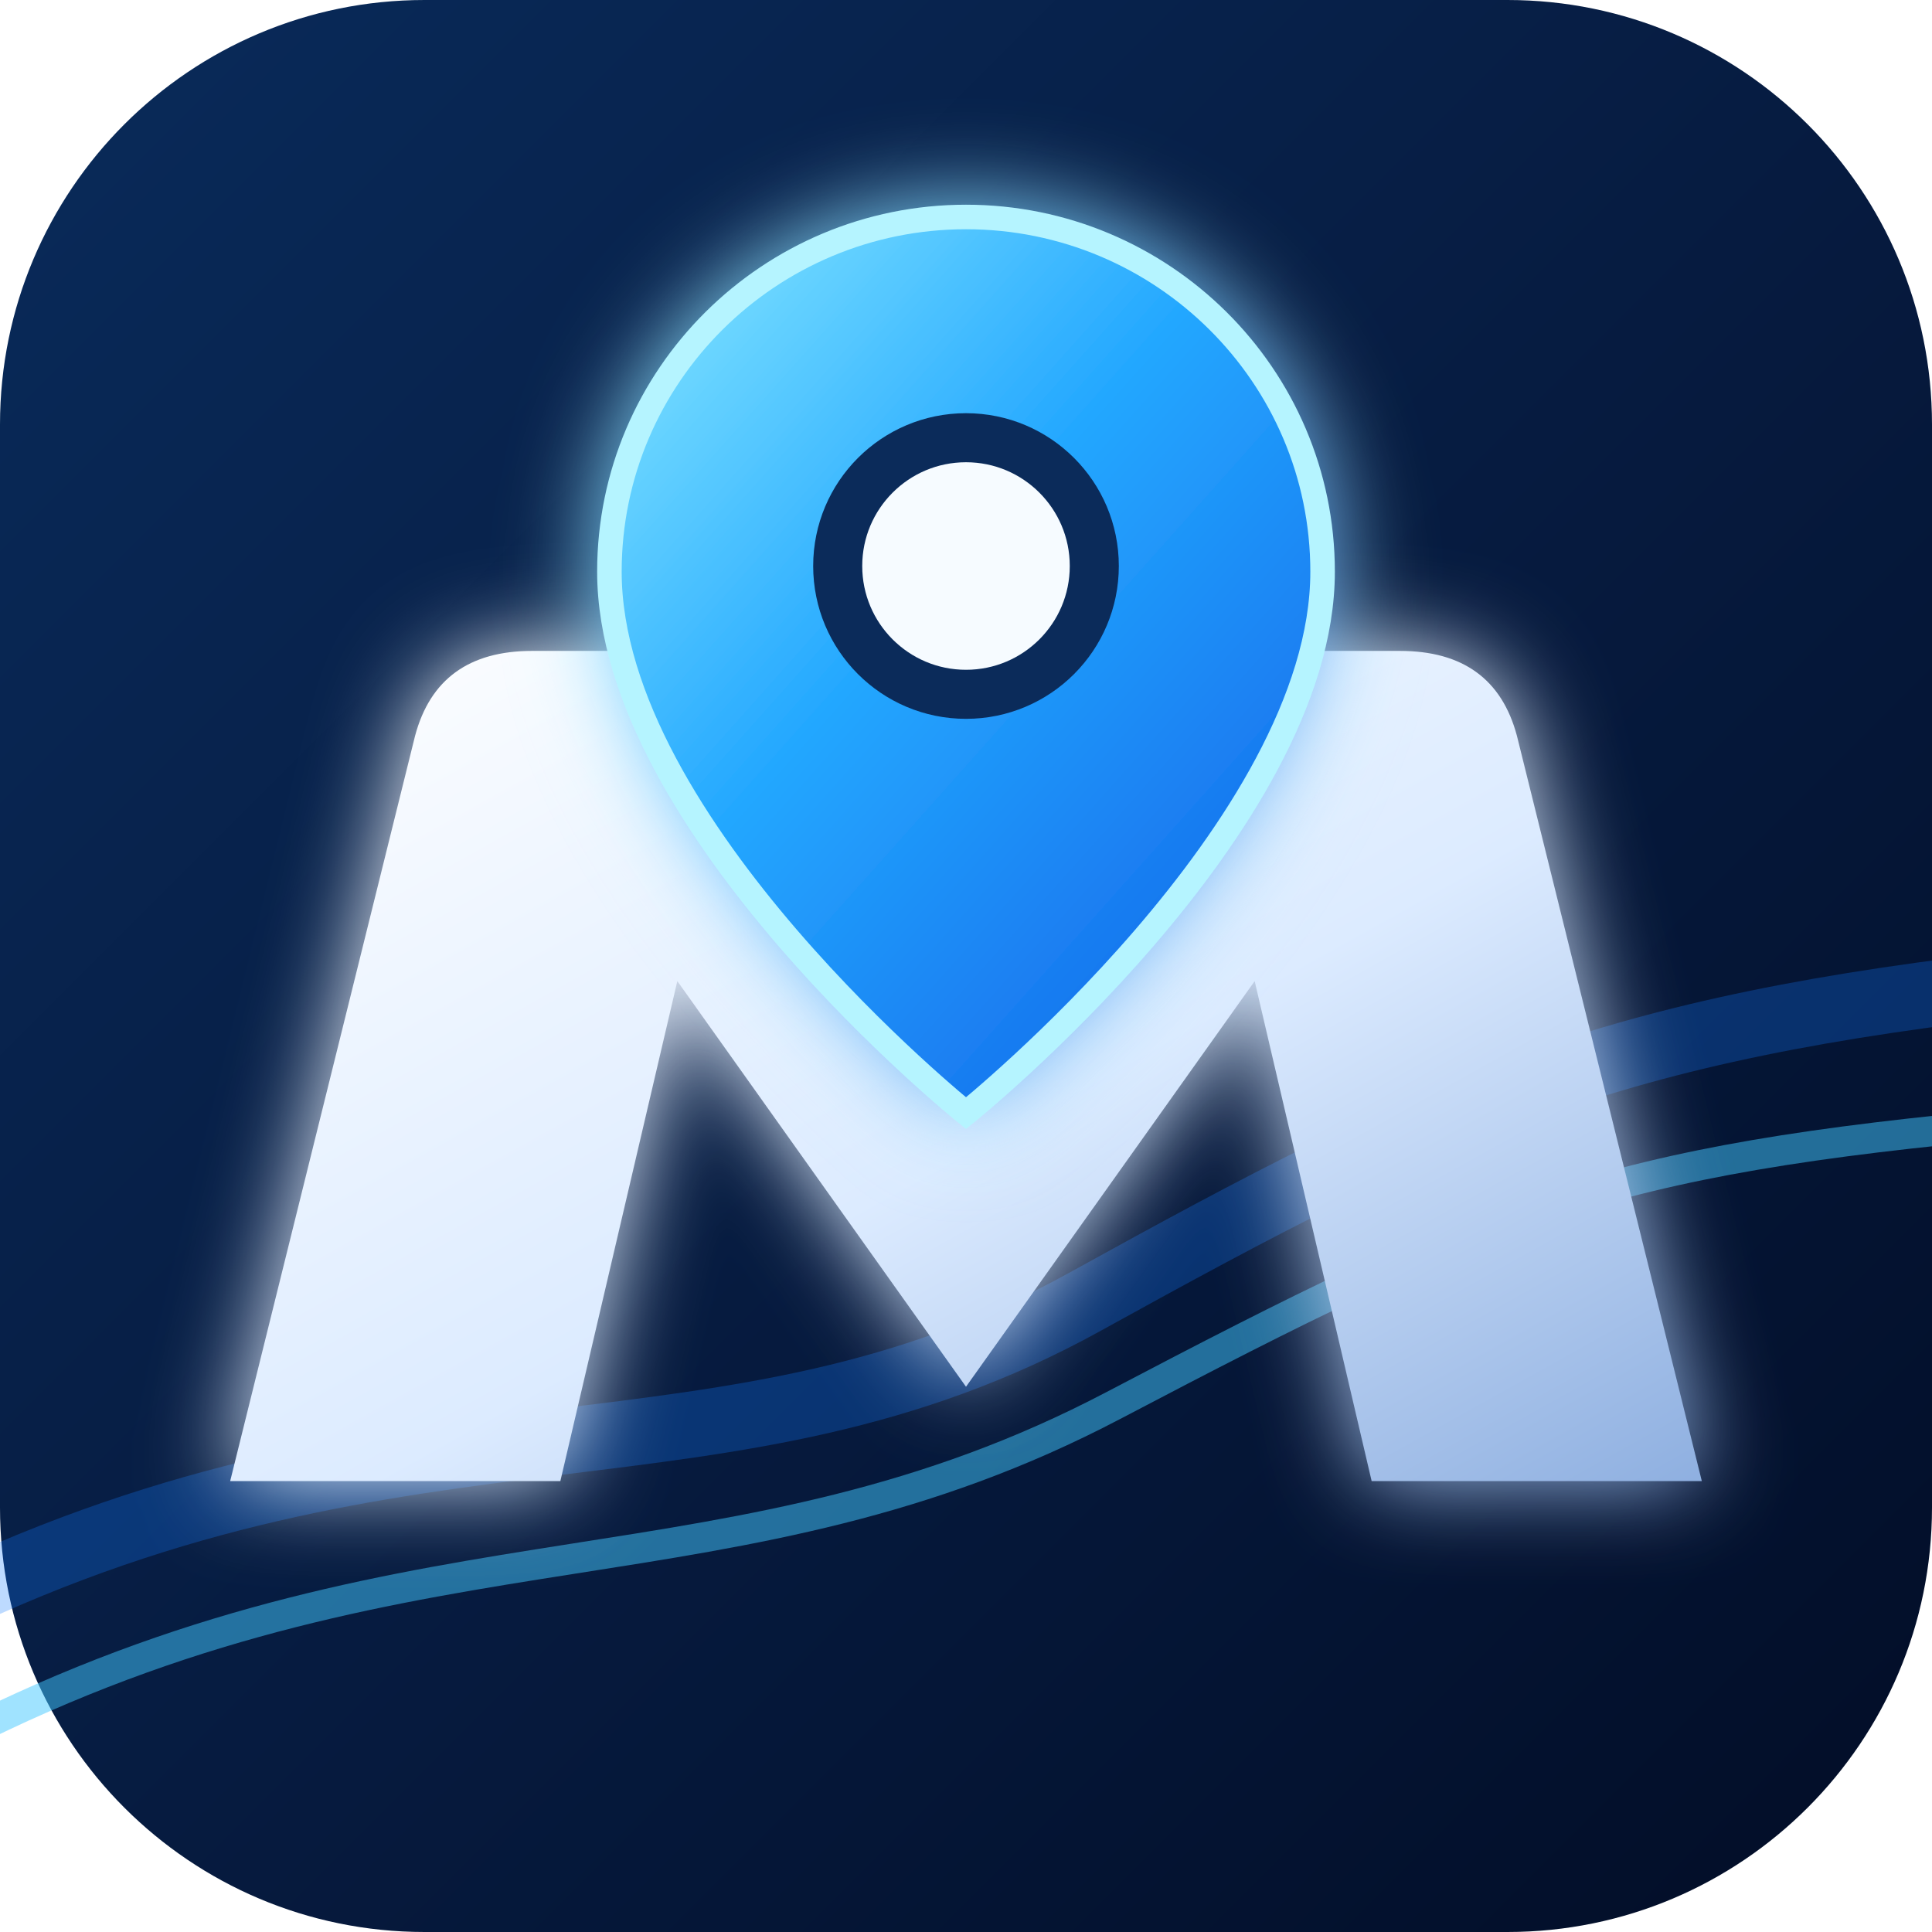
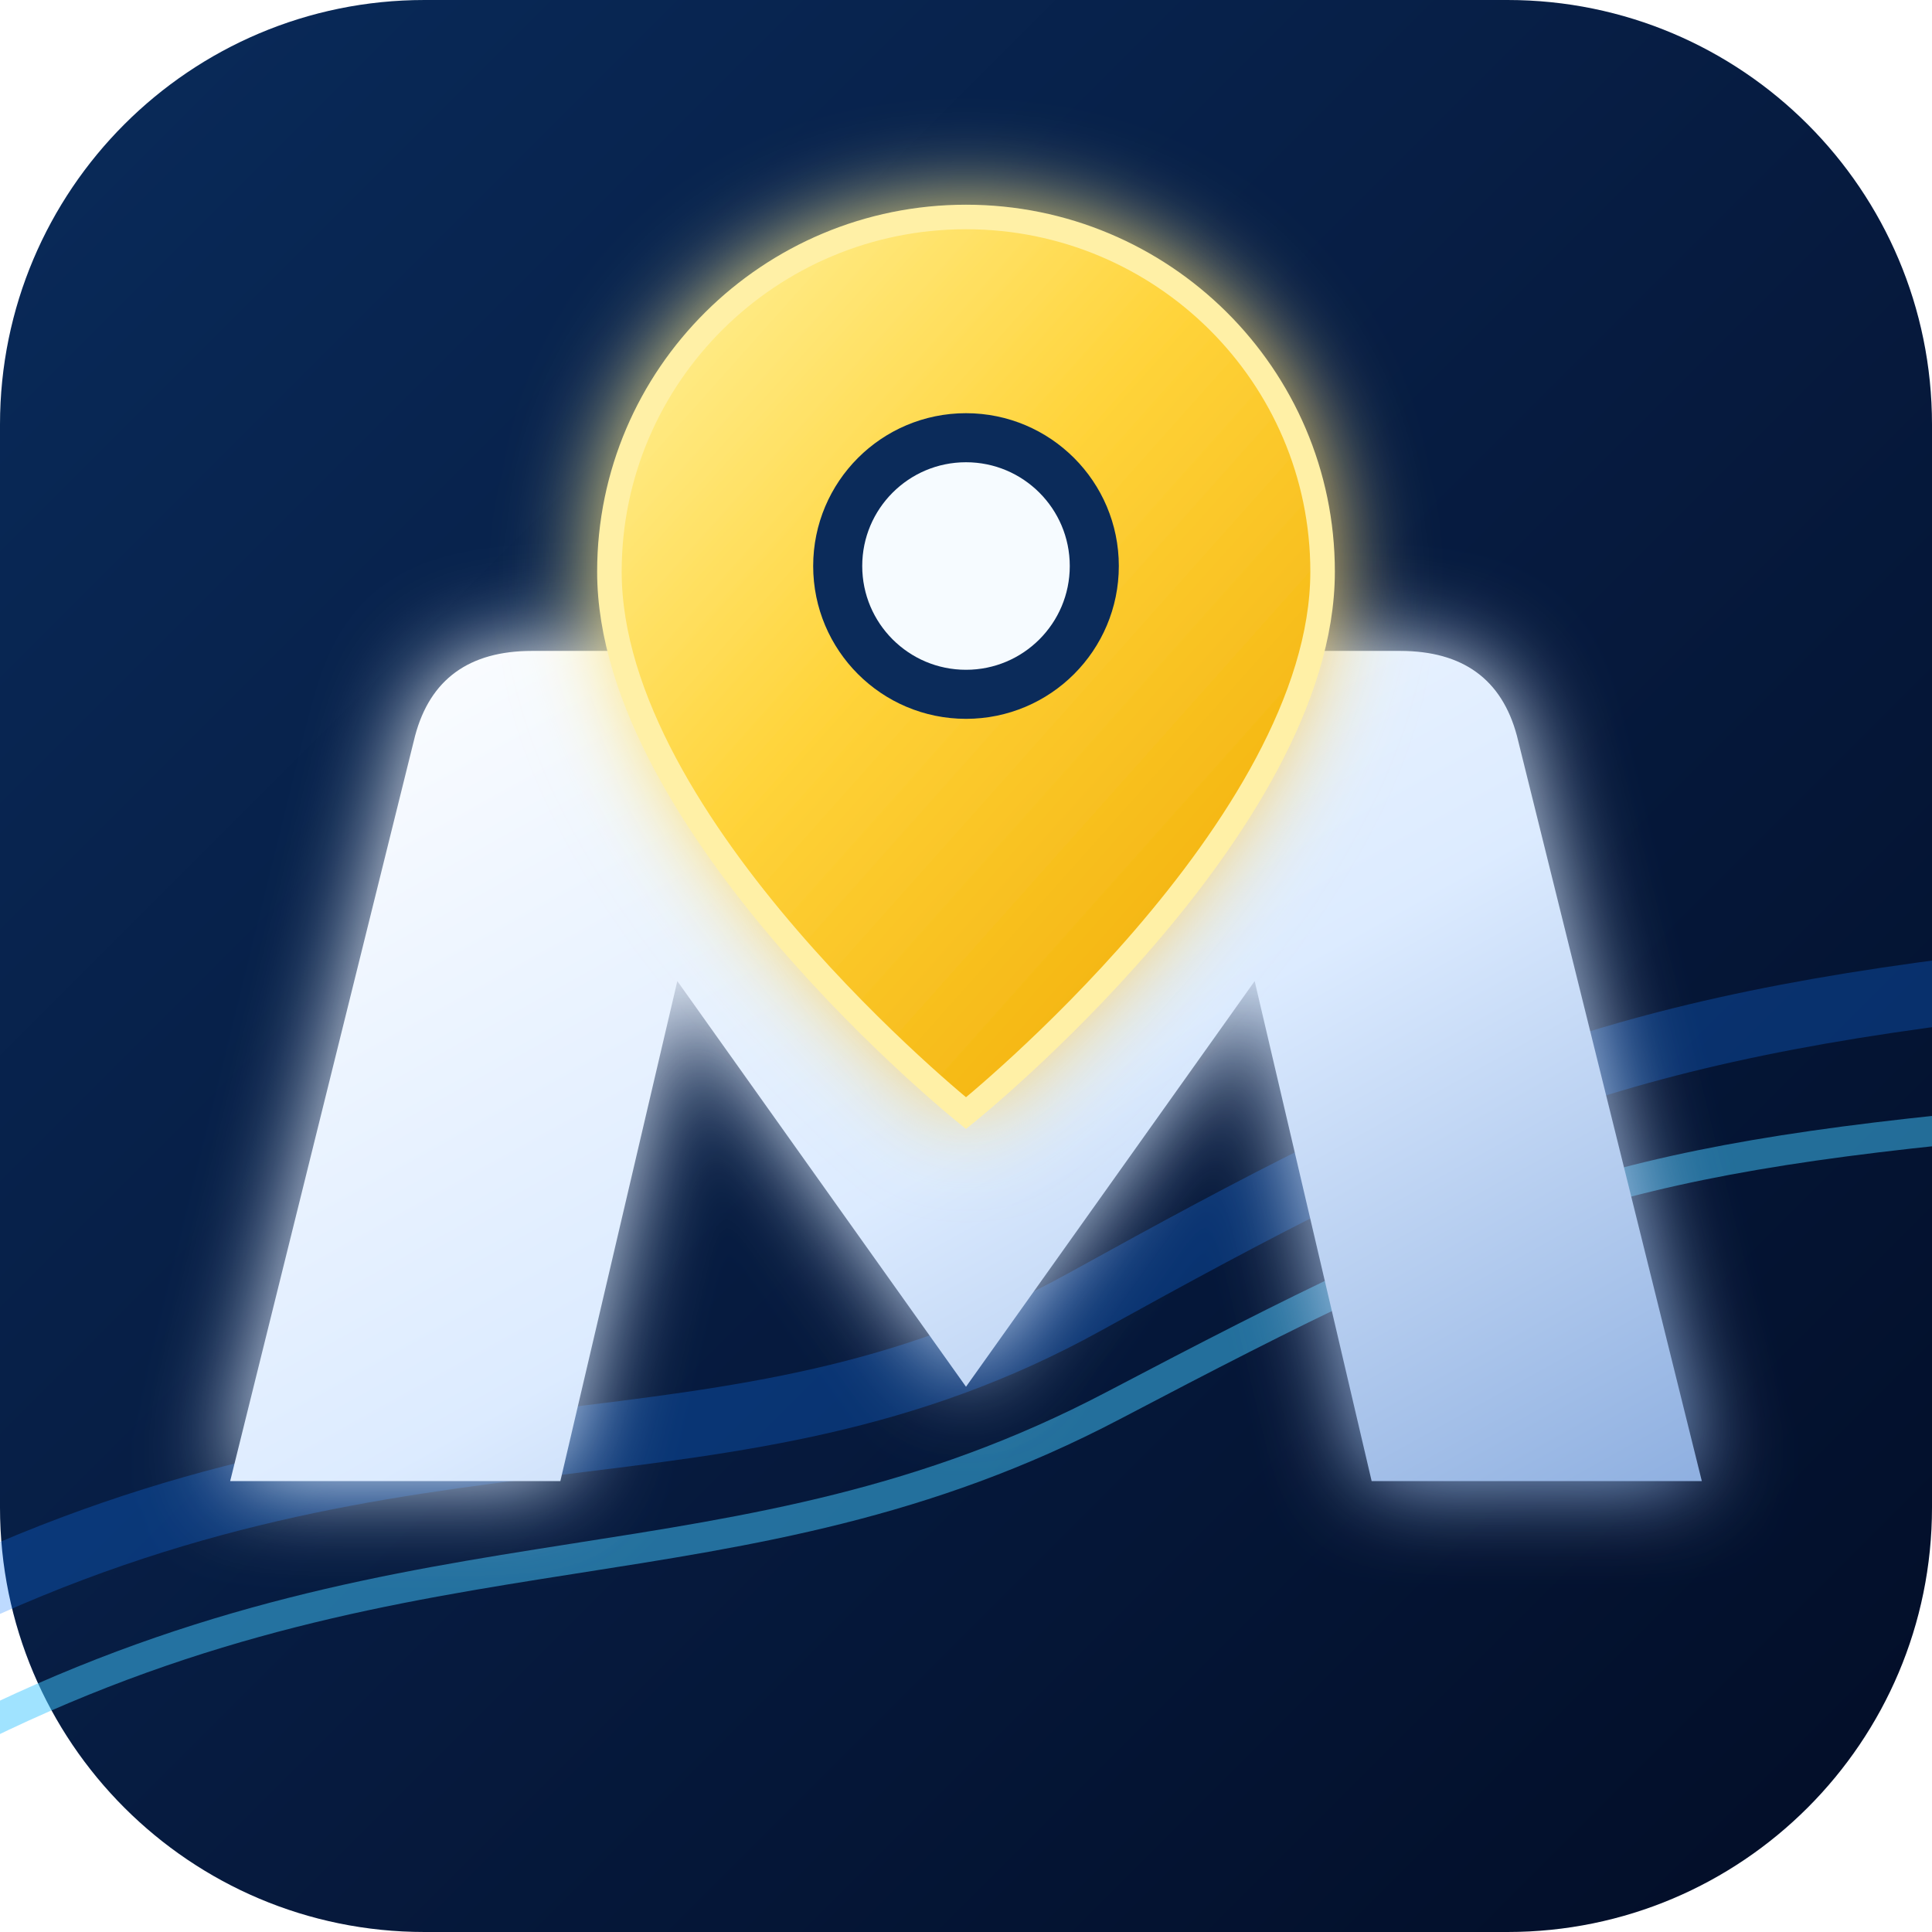
<svg xmlns="http://www.w3.org/2000/svg" width="1024" height="1024" viewBox="0 0 1024 1024">
  <defs>
    <linearGradient id="bg" x1="0" y1="0" x2="1" y2="1">
      <stop offset="0" stop-color="#092B5B" />
      <stop offset="0.55" stop-color="#061A3E" />
      <stop offset="1" stop-color="#020D26" />
    </linearGradient>
-     <linearGradient id="blue" x1="0" y1="0" x2="0.9" y2="1">
-       <stop offset="0" stop-color="#8CEBFF" />
-       <stop offset="0.45" stop-color="#24A8FF" />
-       <stop offset="1" stop-color="#1261E8" />
+     <linearGradient id="pinYellow" x1="0" y1="0" x2="0.9" y2="1">
+       <stop offset="0" stop-color="#FFF4A3" />
+       <stop offset="0.45" stop-color="#FFD43B" />
+       <stop offset="1" stop-color="#F0A900" />
    </linearGradient>
    <linearGradient id="silver" x1="0" y1="0" x2="1" y2="1">
      <stop offset="0" stop-color="#FFFFFF" />
      <stop offset="0.55" stop-color="#DCEBFF" />
      <stop offset="1" stop-color="#8EAFE0" />
    </linearGradient>
    <filter id="glow" x="-40%" y="-40%" width="180%" height="180%">
      <feGaussianBlur stdDeviation="24" result="blur" />
      <feMerge>
        <feMergeNode in="blur" />
        <feMergeNode in="SourceGraphic" />
      </feMerge>
    </filter>
  </defs>
  <rect width="1024" height="1024" rx="225" fill="url(#bg)" />
  <path d="M-30 850 C220 730 385 795 575 690 S850 545 1080 520" fill="none" stroke="#1379FF" stroke-width="35" opacity=".28" />
  <path d="M-10 915 C225 800 390 850 590 745 S850 615 1070 595" fill="none" stroke="#42C7FF" stroke-width="16" opacity=".5" />
  <path d="M122 785 L220 390 Q232 345 282 345 L405 345 Q443 345 472 378 L512 425 L552 378 Q581 345 619 345 L742 345 Q792 345 804 390 L902 785 L727 785 L665 520 L512 735 L359 520 L297 785 Z" fill="url(#silver)" filter="url(#glow)" />
-   <path d="M512 115 C408 115 323 199 323 303 C323 438 512 590 512 590 C512 590 701 438 701 303 C701 199 616 115 512 115 Z" fill="url(#blue)" stroke="#B5F4FF" stroke-width="13" filter="url(#glow)" />
+   <path d="M512 115 C408 115 323 199 323 303 C323 438 512 590 512 590 C512 590 701 438 701 303 C701 199 616 115 512 115 Z" fill="url(#pinYellow)" stroke="#FFF0A6" stroke-width="13" filter="url(#glow)" />
  <circle cx="512" cy="300" r="68" fill="#F6FBFF" stroke="#0B2B5A" stroke-width="26" />
</svg>
